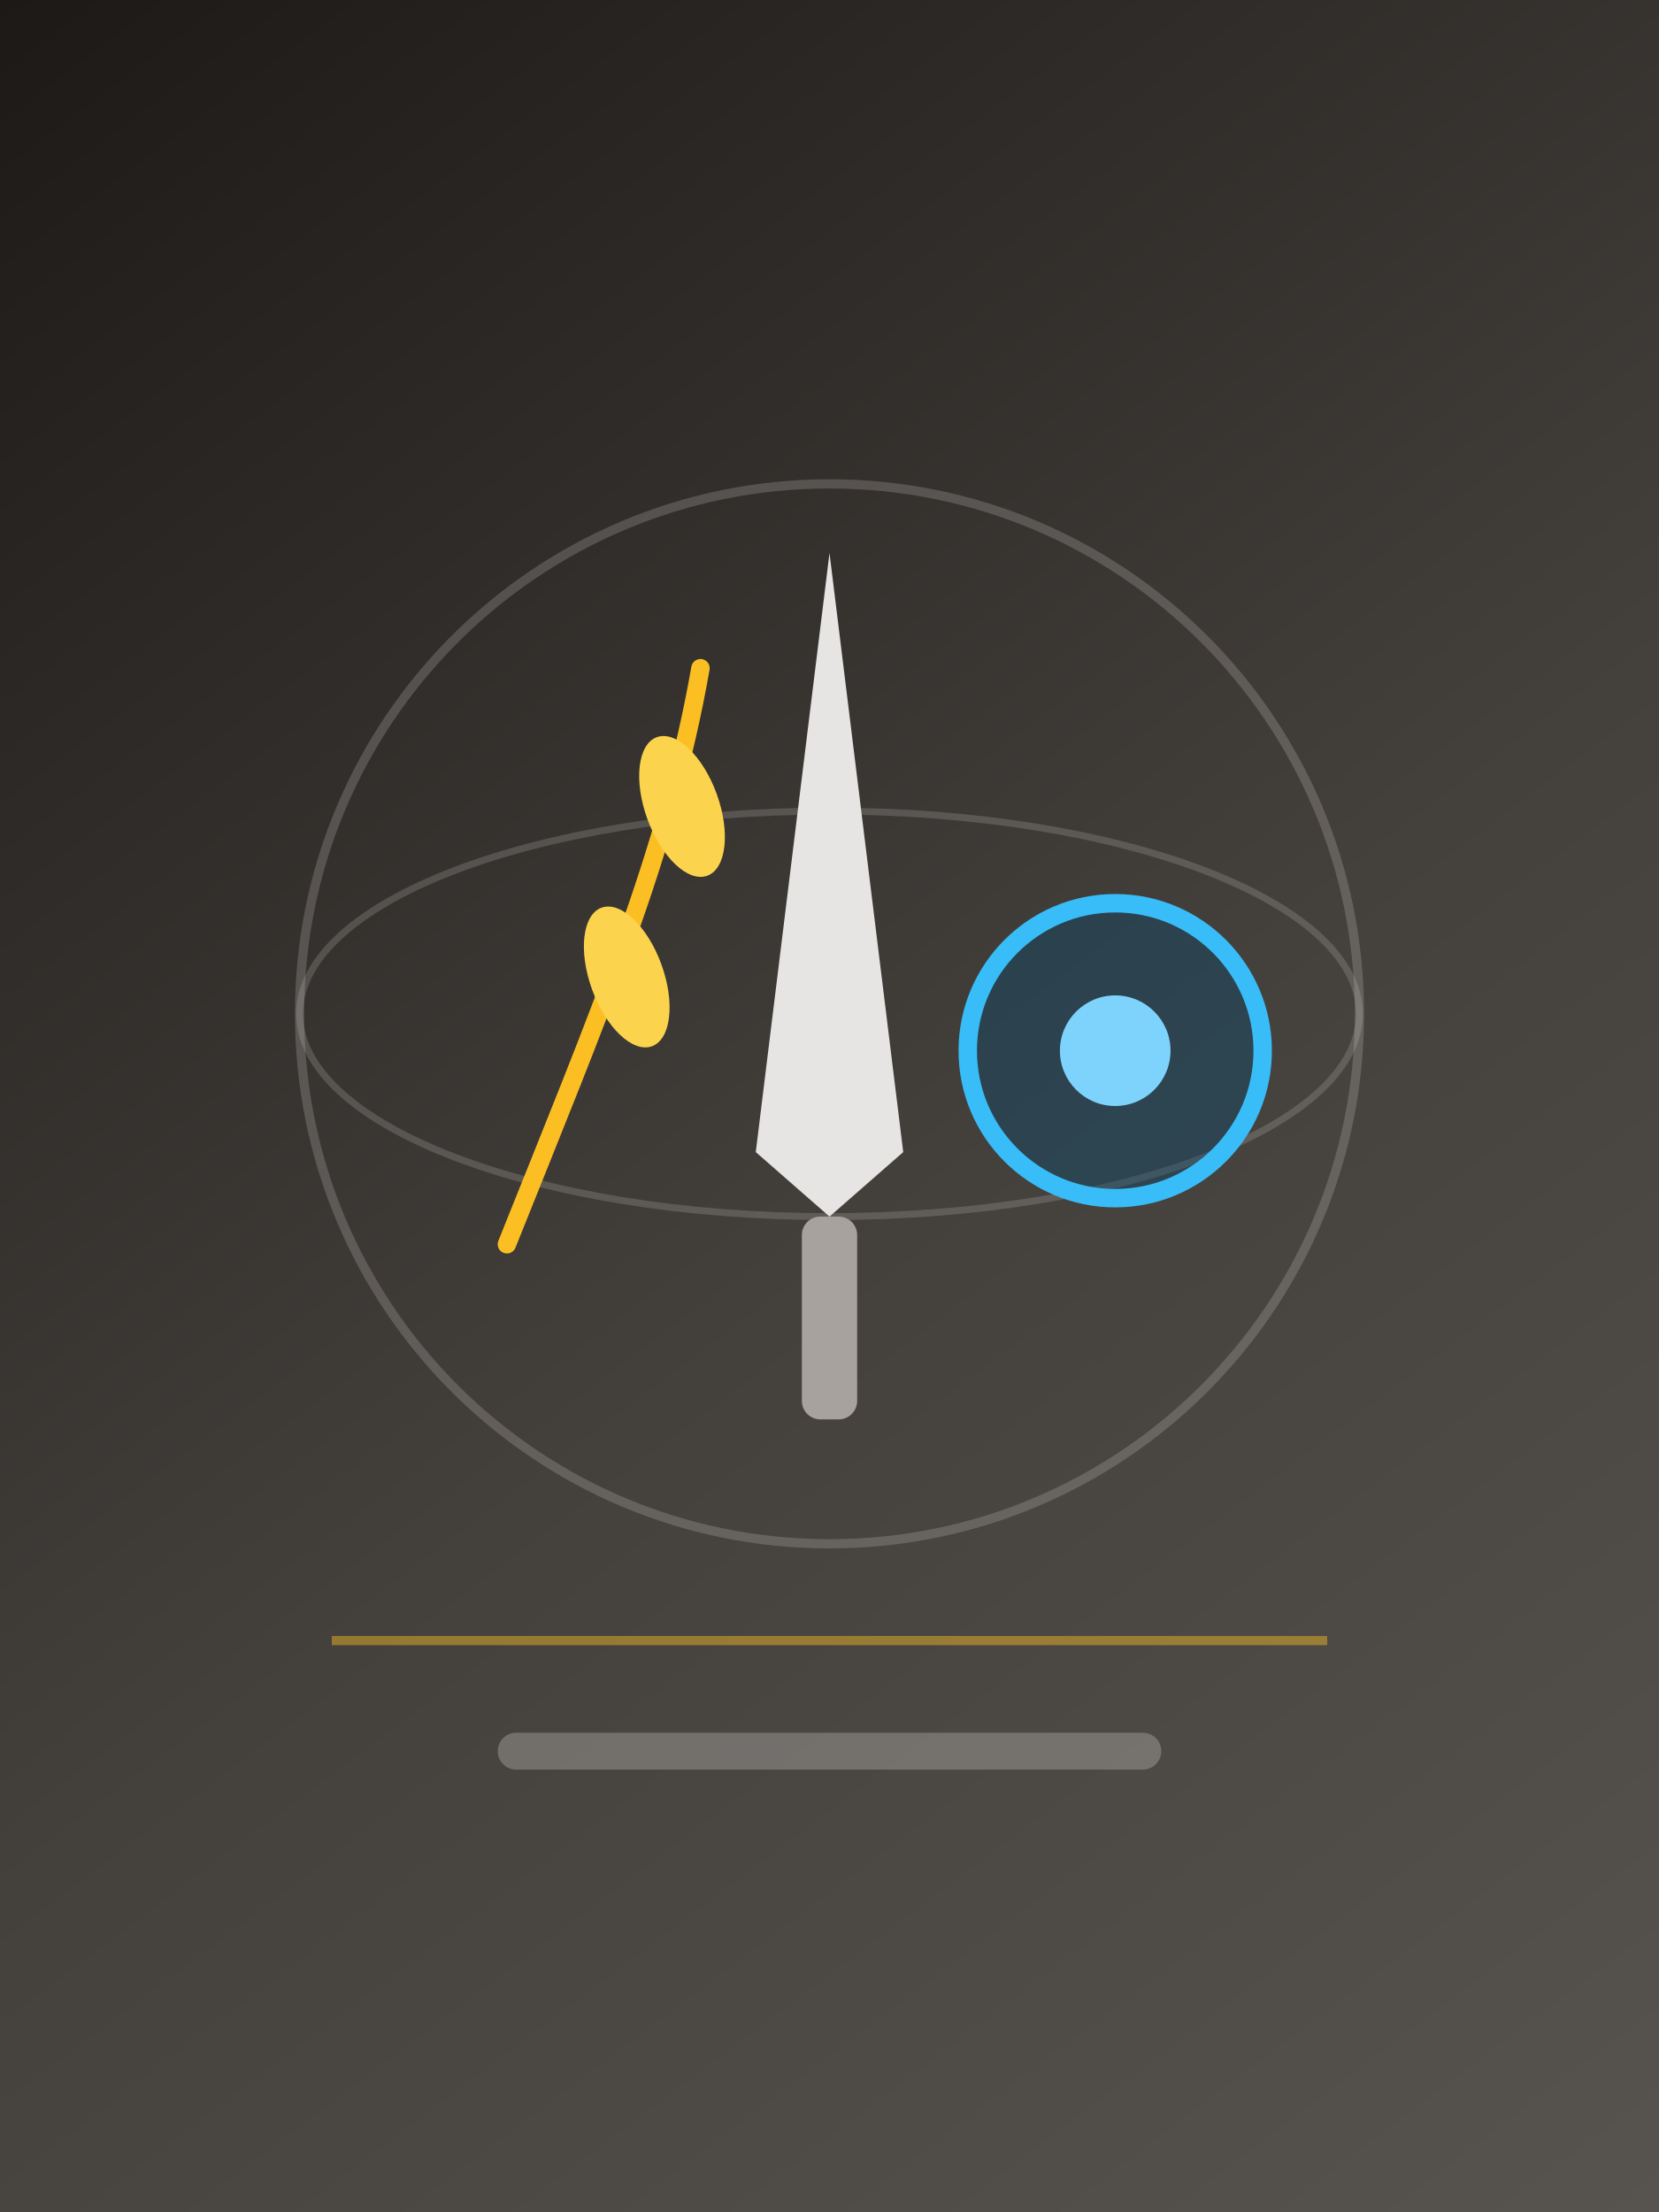
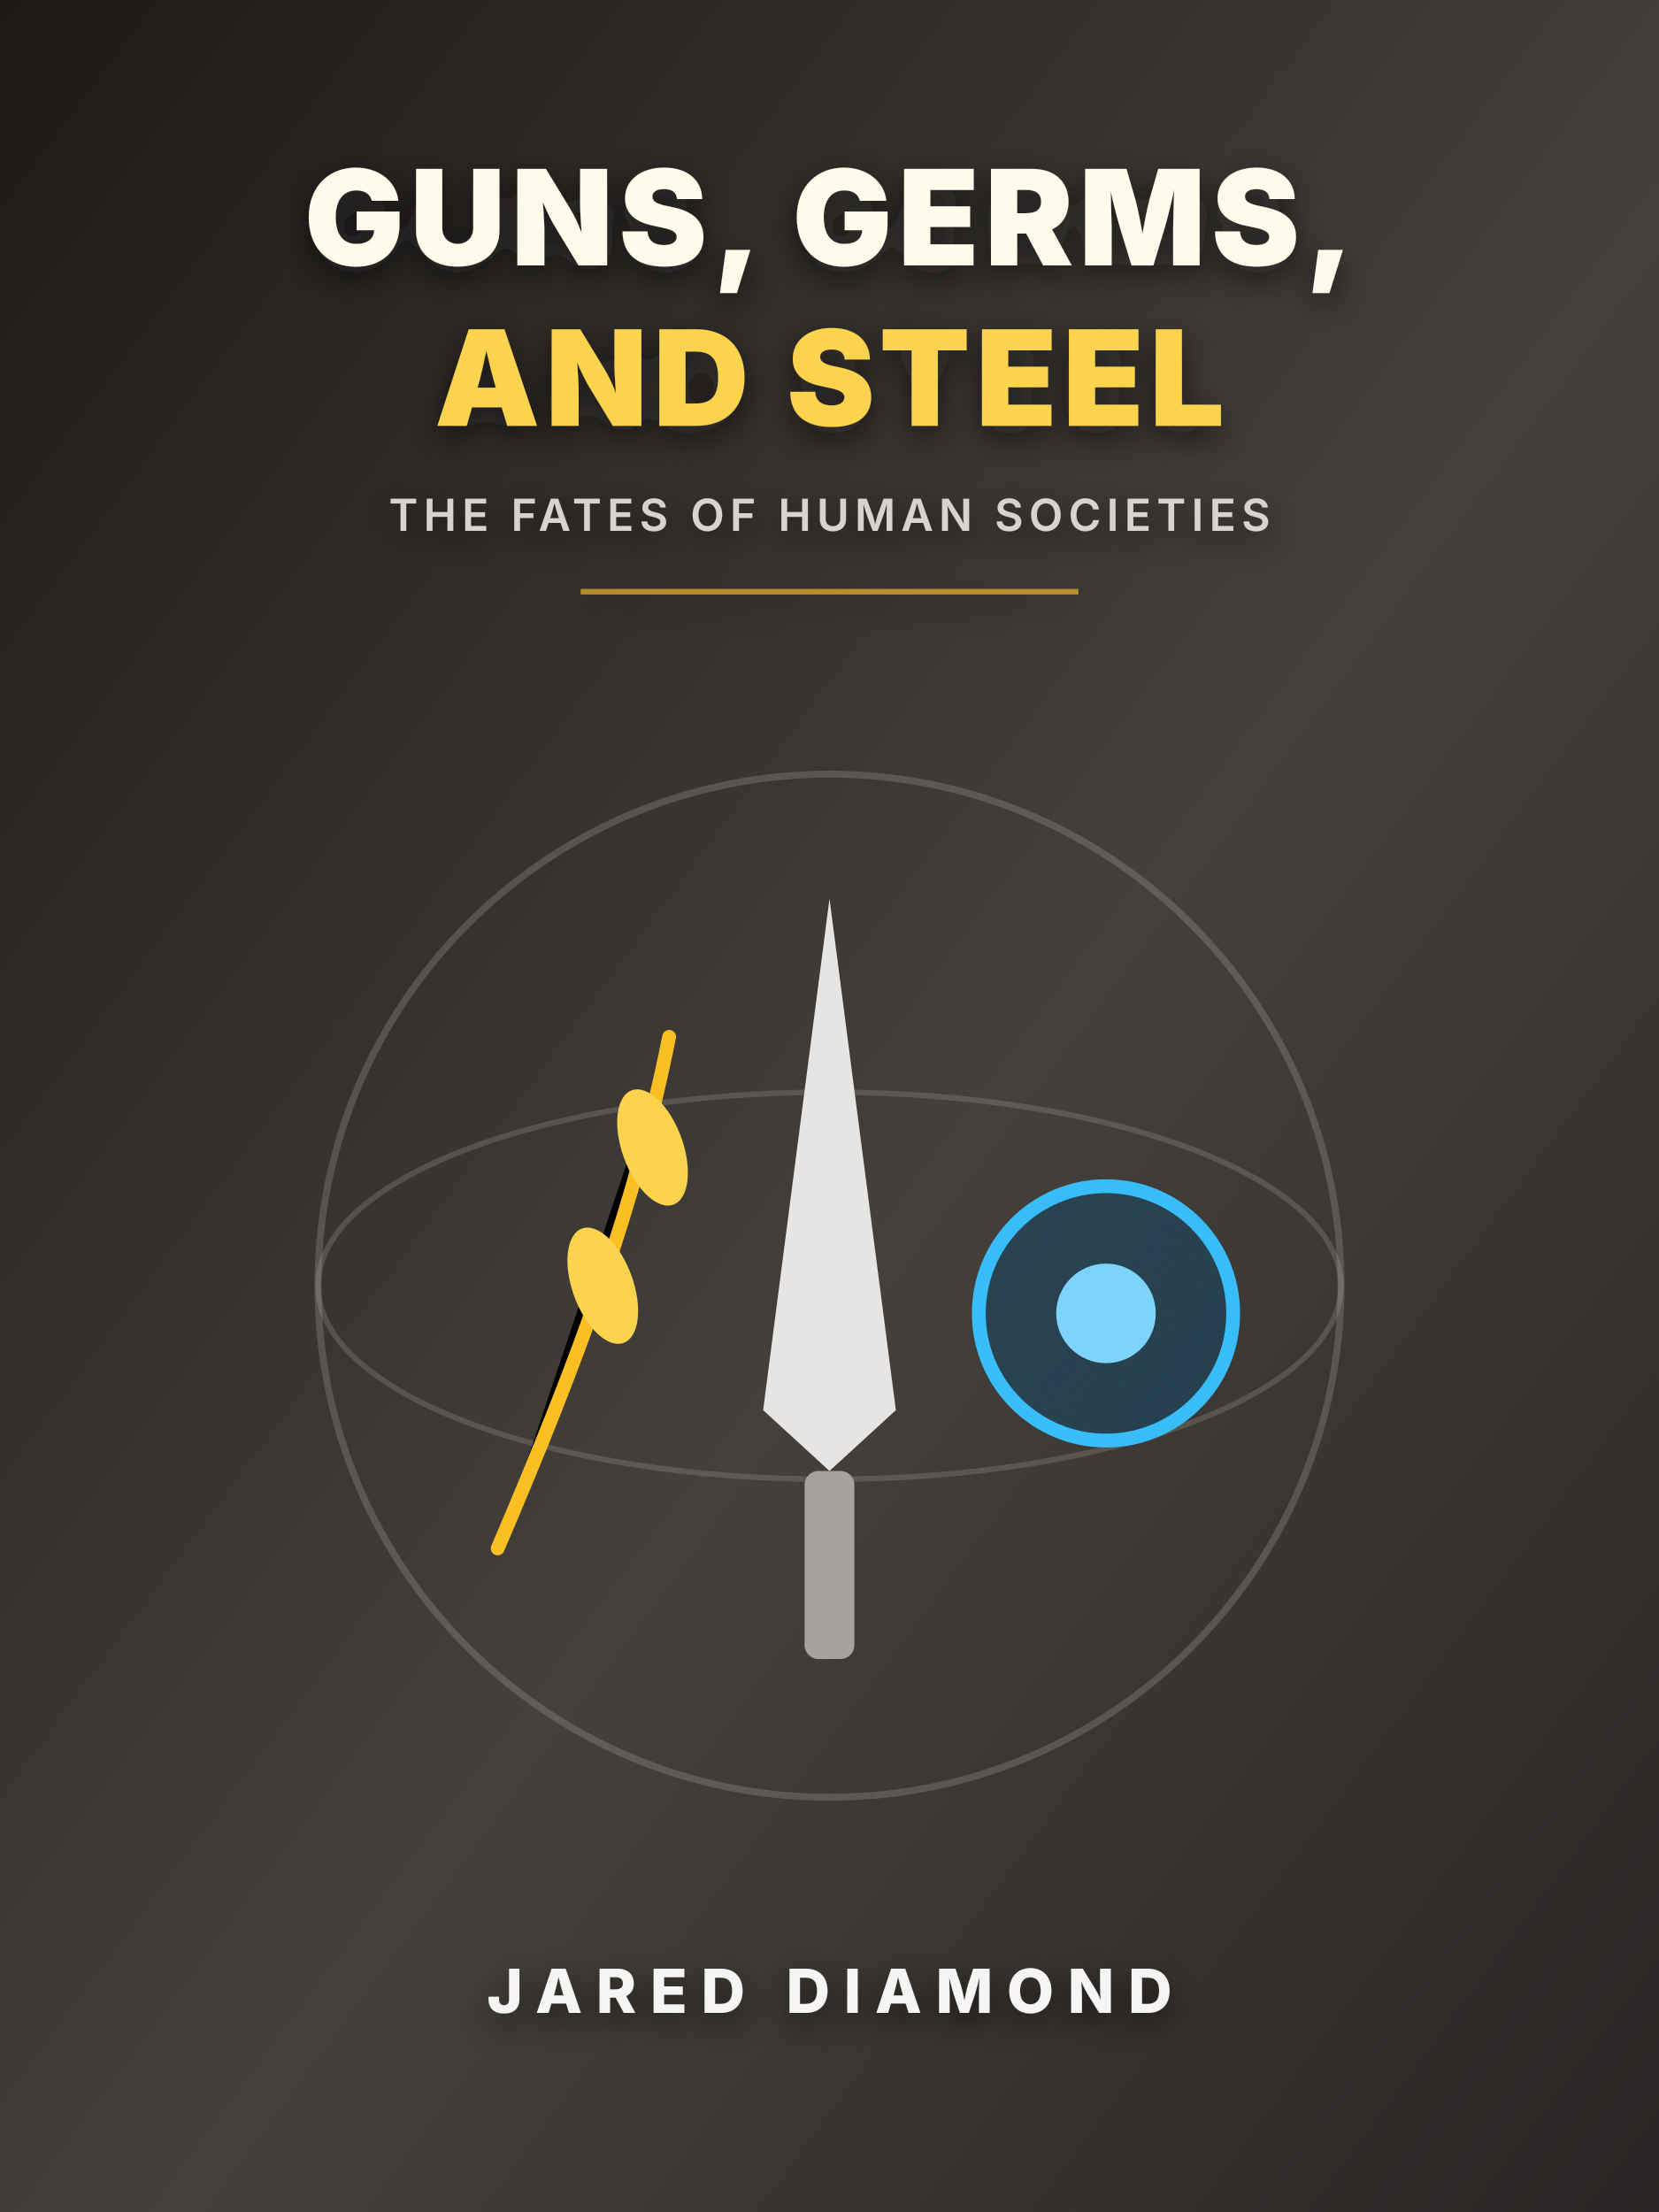
- <svg xmlns="http://www.w3.org/2000/svg" viewBox="0 0 360 480" fill="none">
+ <svg xmlns="http://www.w3.org/2000/svg" viewBox="0 0 600 800" width="600" height="800">
  <defs>
-     <linearGradient id="bg" x1="0" y1="0" x2="360" y2="480" gradientUnits="userSpaceOnUse">
-       <stop offset="0%" stop-color="#1c1917" />
-       <stop offset="55%" stop-color="#44403c" />
-       <stop offset="100%" stop-color="#57534e" />
+     <linearGradient id="bgGrad" x1="0" y1="0" x2="1" y2="1">
+       <stop offset="0%" stop-color="#1C1917" />
+       <stop offset="55%" stop-color="#44403C" />
+       <stop offset="100%" stop-color="#292524" />
    </linearGradient>
+     <filter id="textShadow" x="-20%" y="-20%" width="140%" height="140%">
+       <feDropShadow dx="0" dy="4" stdDeviation="6" flood-color="#0C0A09" flood-opacity="0.65" />
+     </filter>
+     <filter id="grain" x="0%" y="0%" width="100%" height="100%">
+       <feTurbulence type="fractalNoise" baseFrequency="0.75" numOctaves="3" stitchTiles="stitch" />
+       <feColorMatrix type="matrix" values="1 0 0 0 0  0 1 0 0 0  0 0 1 0 0  0 0 0 0.06 0" />
+     </filter>
  </defs>
-   <rect width="360" height="480" fill="url(#bg)" />
-   <circle cx="180" cy="220" r="115" stroke="#d6d3d1" stroke-opacity="0.22" stroke-width="2" />
-   <ellipse cx="180" cy="220" rx="115" ry="44" stroke="#d6d3d1" stroke-opacity="0.2" stroke-width="1.5" />
-   <path d="M110 270 C130 220 145 185 152 145" stroke="#fbbf24" stroke-width="4" stroke-linecap="round" />
-   <ellipse cx="148" cy="175" rx="8" ry="16" transform="rotate(-20 148 175)" fill="#fcd34d" />
-   <ellipse cx="136" cy="212" rx="8" ry="16" transform="rotate(-20 136 212)" fill="#fcd34d" />
-   <path d="M180 120 L196 250 L180 264 L164 250 Z" fill="#e7e5e4" />
-   <rect x="174" y="264" width="12" height="44" rx="4" fill="#a8a29e" />
-   <circle cx="242" cy="228" r="32" stroke="#38bdf8" stroke-width="4" fill="#0c4a6e" fill-opacity="0.4" />
-   <circle cx="242" cy="228" r="12" fill="#7dd3fc" />
-   <path d="M72 356 L288 356" stroke="#fbbf24" stroke-opacity="0.45" stroke-width="2" />
-   <rect x="108" y="376" width="144" height="8" rx="4" fill="#d6d3d1" fill-opacity="0.3" />
+   <rect width="600" height="800" fill="url(#bgGrad)" />
+   <circle cx="300" cy="465" r="185" stroke="#D6D3D1" stroke-opacity="0.2" stroke-width="2.5" fill="none" />
+   <ellipse cx="300" cy="465" rx="185" ry="70" stroke="#D6D3D1" stroke-opacity="0.18" stroke-width="2" fill="none" />
+   <path d="M180 560 C210 490 230 435 242 375" stroke="#FBBF24" stroke-width="5" stroke-linecap="round" />
+   <ellipse cx="236" cy="415" rx="11" ry="22" transform="rotate(-20 236 415)" fill="#FCD34D" />
+   <ellipse cx="218" cy="465" rx="11" ry="22" transform="rotate(-20 218 465)" fill="#FCD34D" />
+   <path d="M300 325 L324 510 L300 532 L276 510 Z" fill="#E7E5E4" />
+   <rect x="291" y="532" width="18" height="68" rx="5" fill="#A8A29E" />
+   <circle cx="400" cy="475" r="46" stroke="#38BDF8" stroke-width="5" fill="#0C4A6E" fill-opacity="0.45" />
+   <circle cx="400" cy="475" r="18" fill="#7DD3FC" />
+   <g filter="url(#textShadow)" text-anchor="middle" font-family="'Inter', 'Segoe UI', system-ui, -apple-system, sans-serif">
+     <text x="300" y="96" fill="#FFFBEB" font-size="48" font-weight="900" letter-spacing="2">GUNS, GERMS,</text>
+     <text x="300" y="154" fill="#FCD34D" font-size="48" font-weight="900" letter-spacing="2">AND STEEL</text>
+     <text x="300" y="192" fill="#D6D3D1" font-size="16" font-weight="600" letter-spacing="2">THE FATES OF HUMAN SOCIETIES</text>
+     <line x1="210" y1="214" x2="390" y2="214" stroke="#FBBF24" stroke-width="2" opacity="0.65" />
+     <text x="300" y="728" fill="#F5F5F4" font-size="22" font-weight="800" letter-spacing="5">JARED DIAMOND</text>
+   </g>
+   <rect width="600" height="800" fill="#FFFFFF" filter="url(#grain)" opacity="0.35" style="mix-blend-mode: overlay;" />
</svg>
